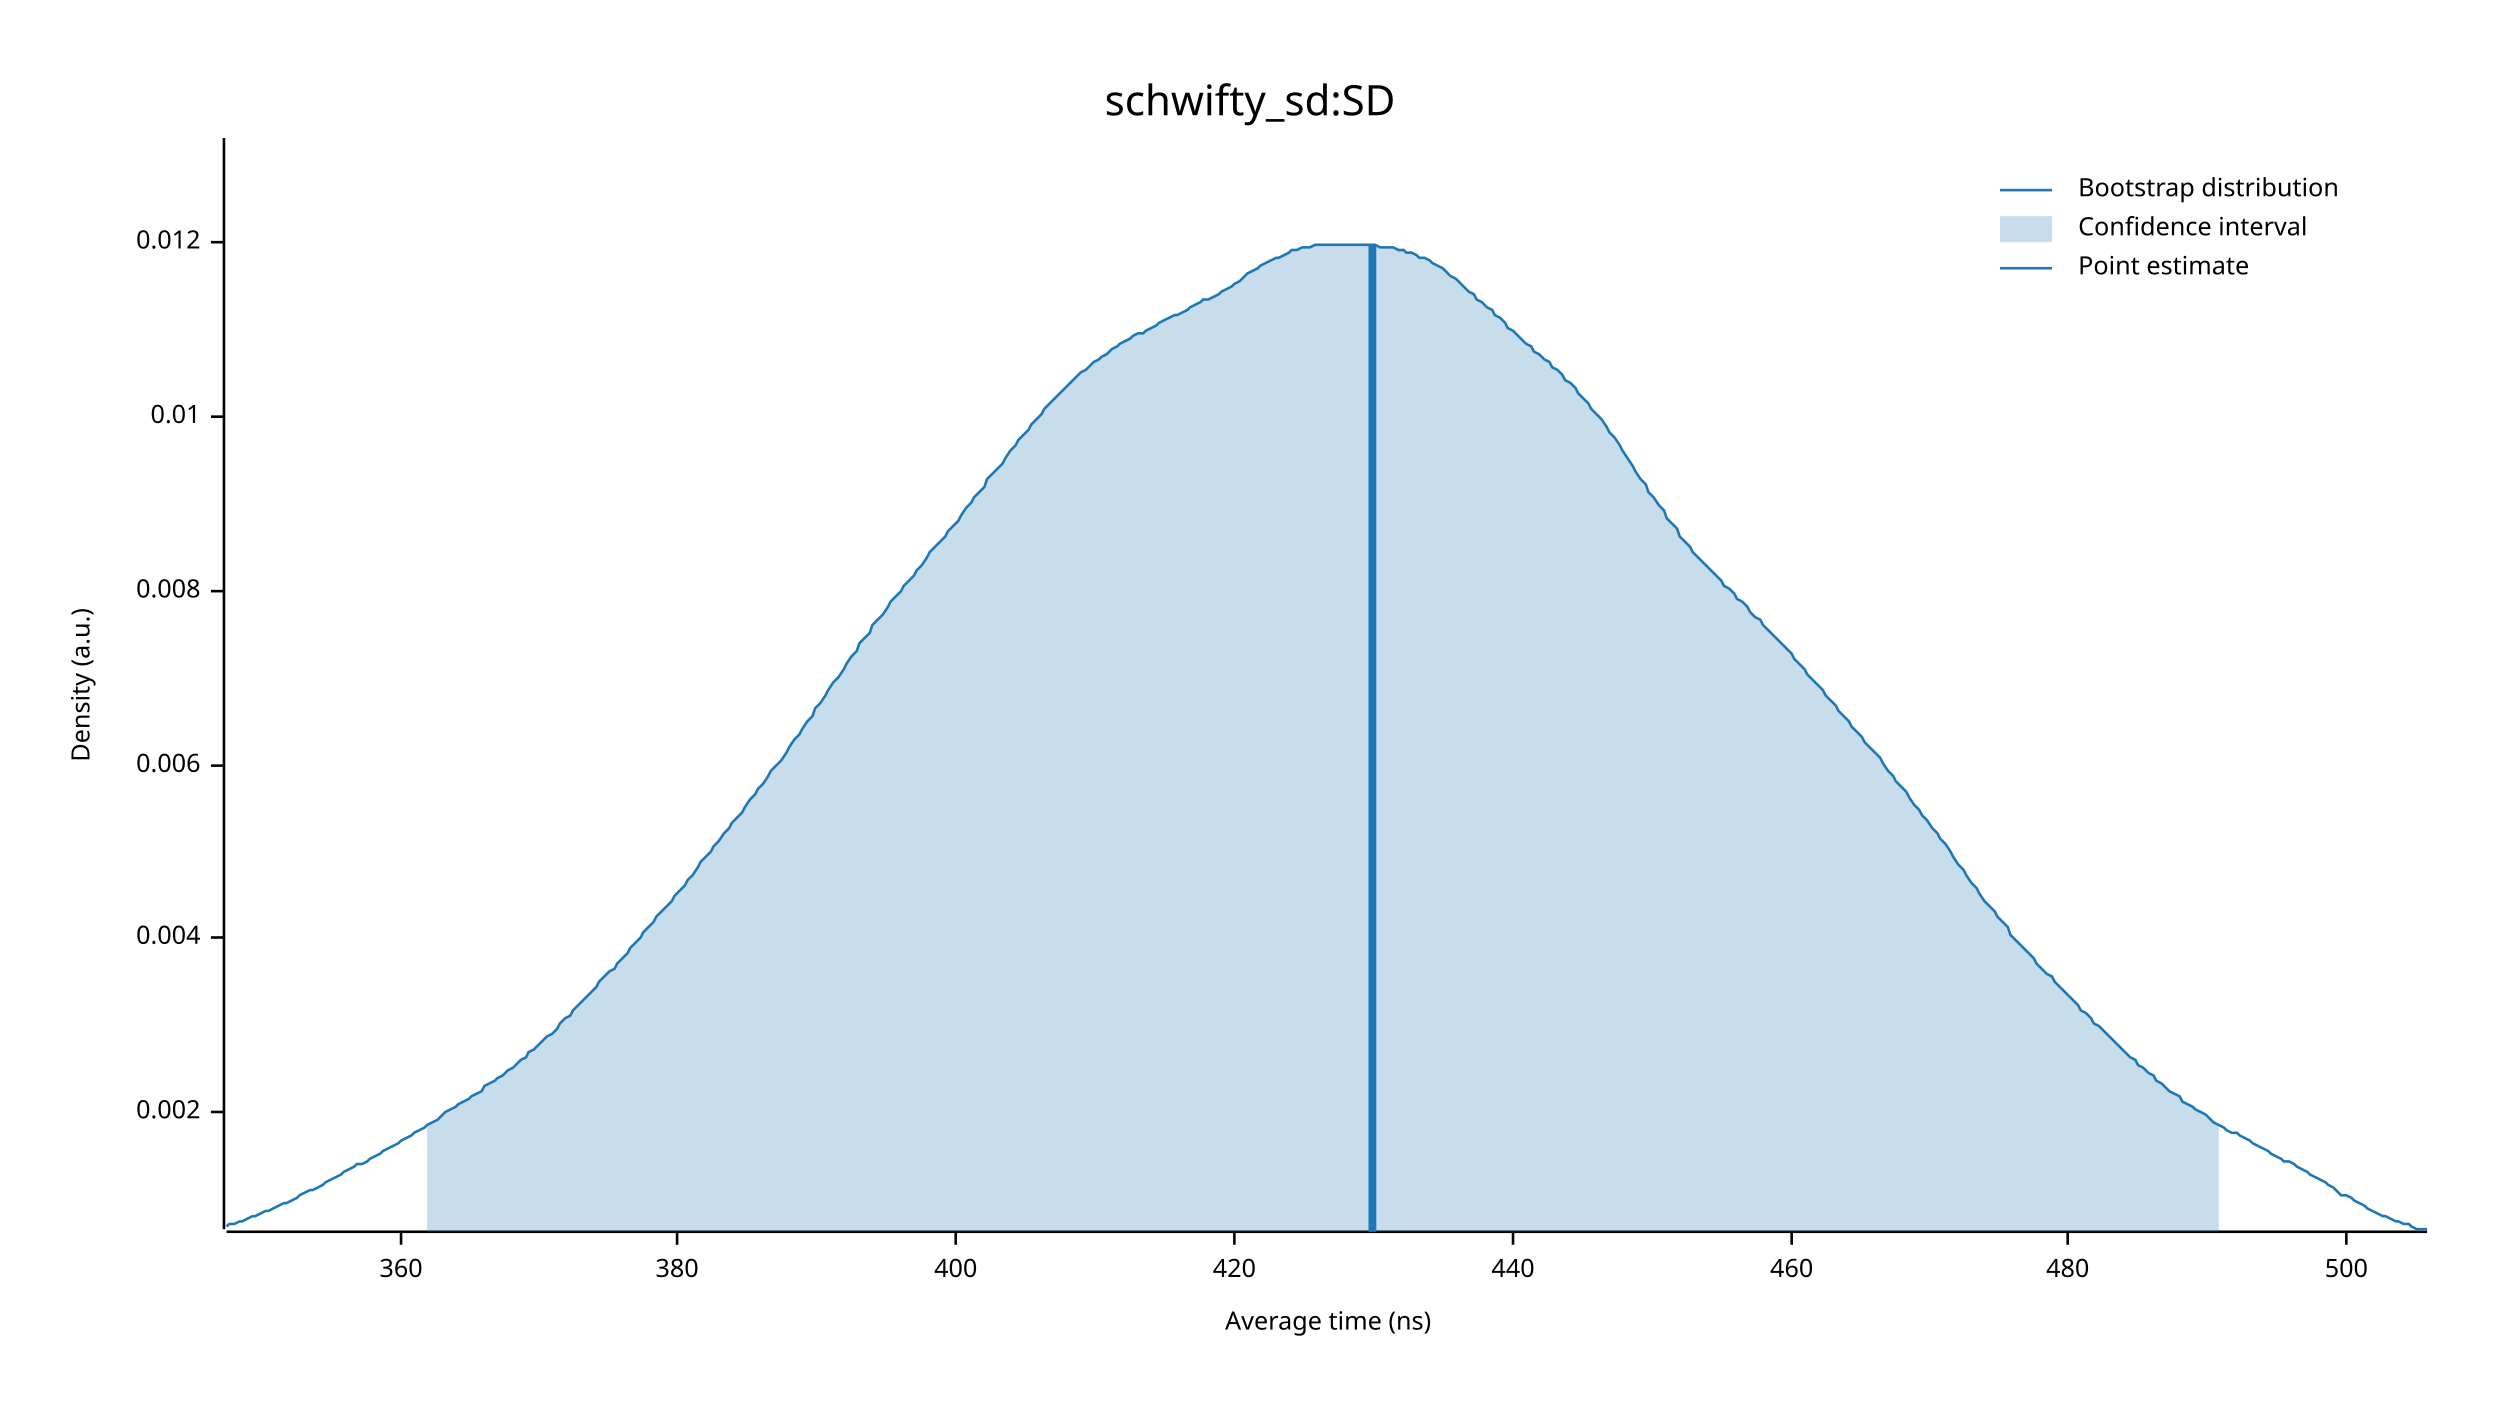
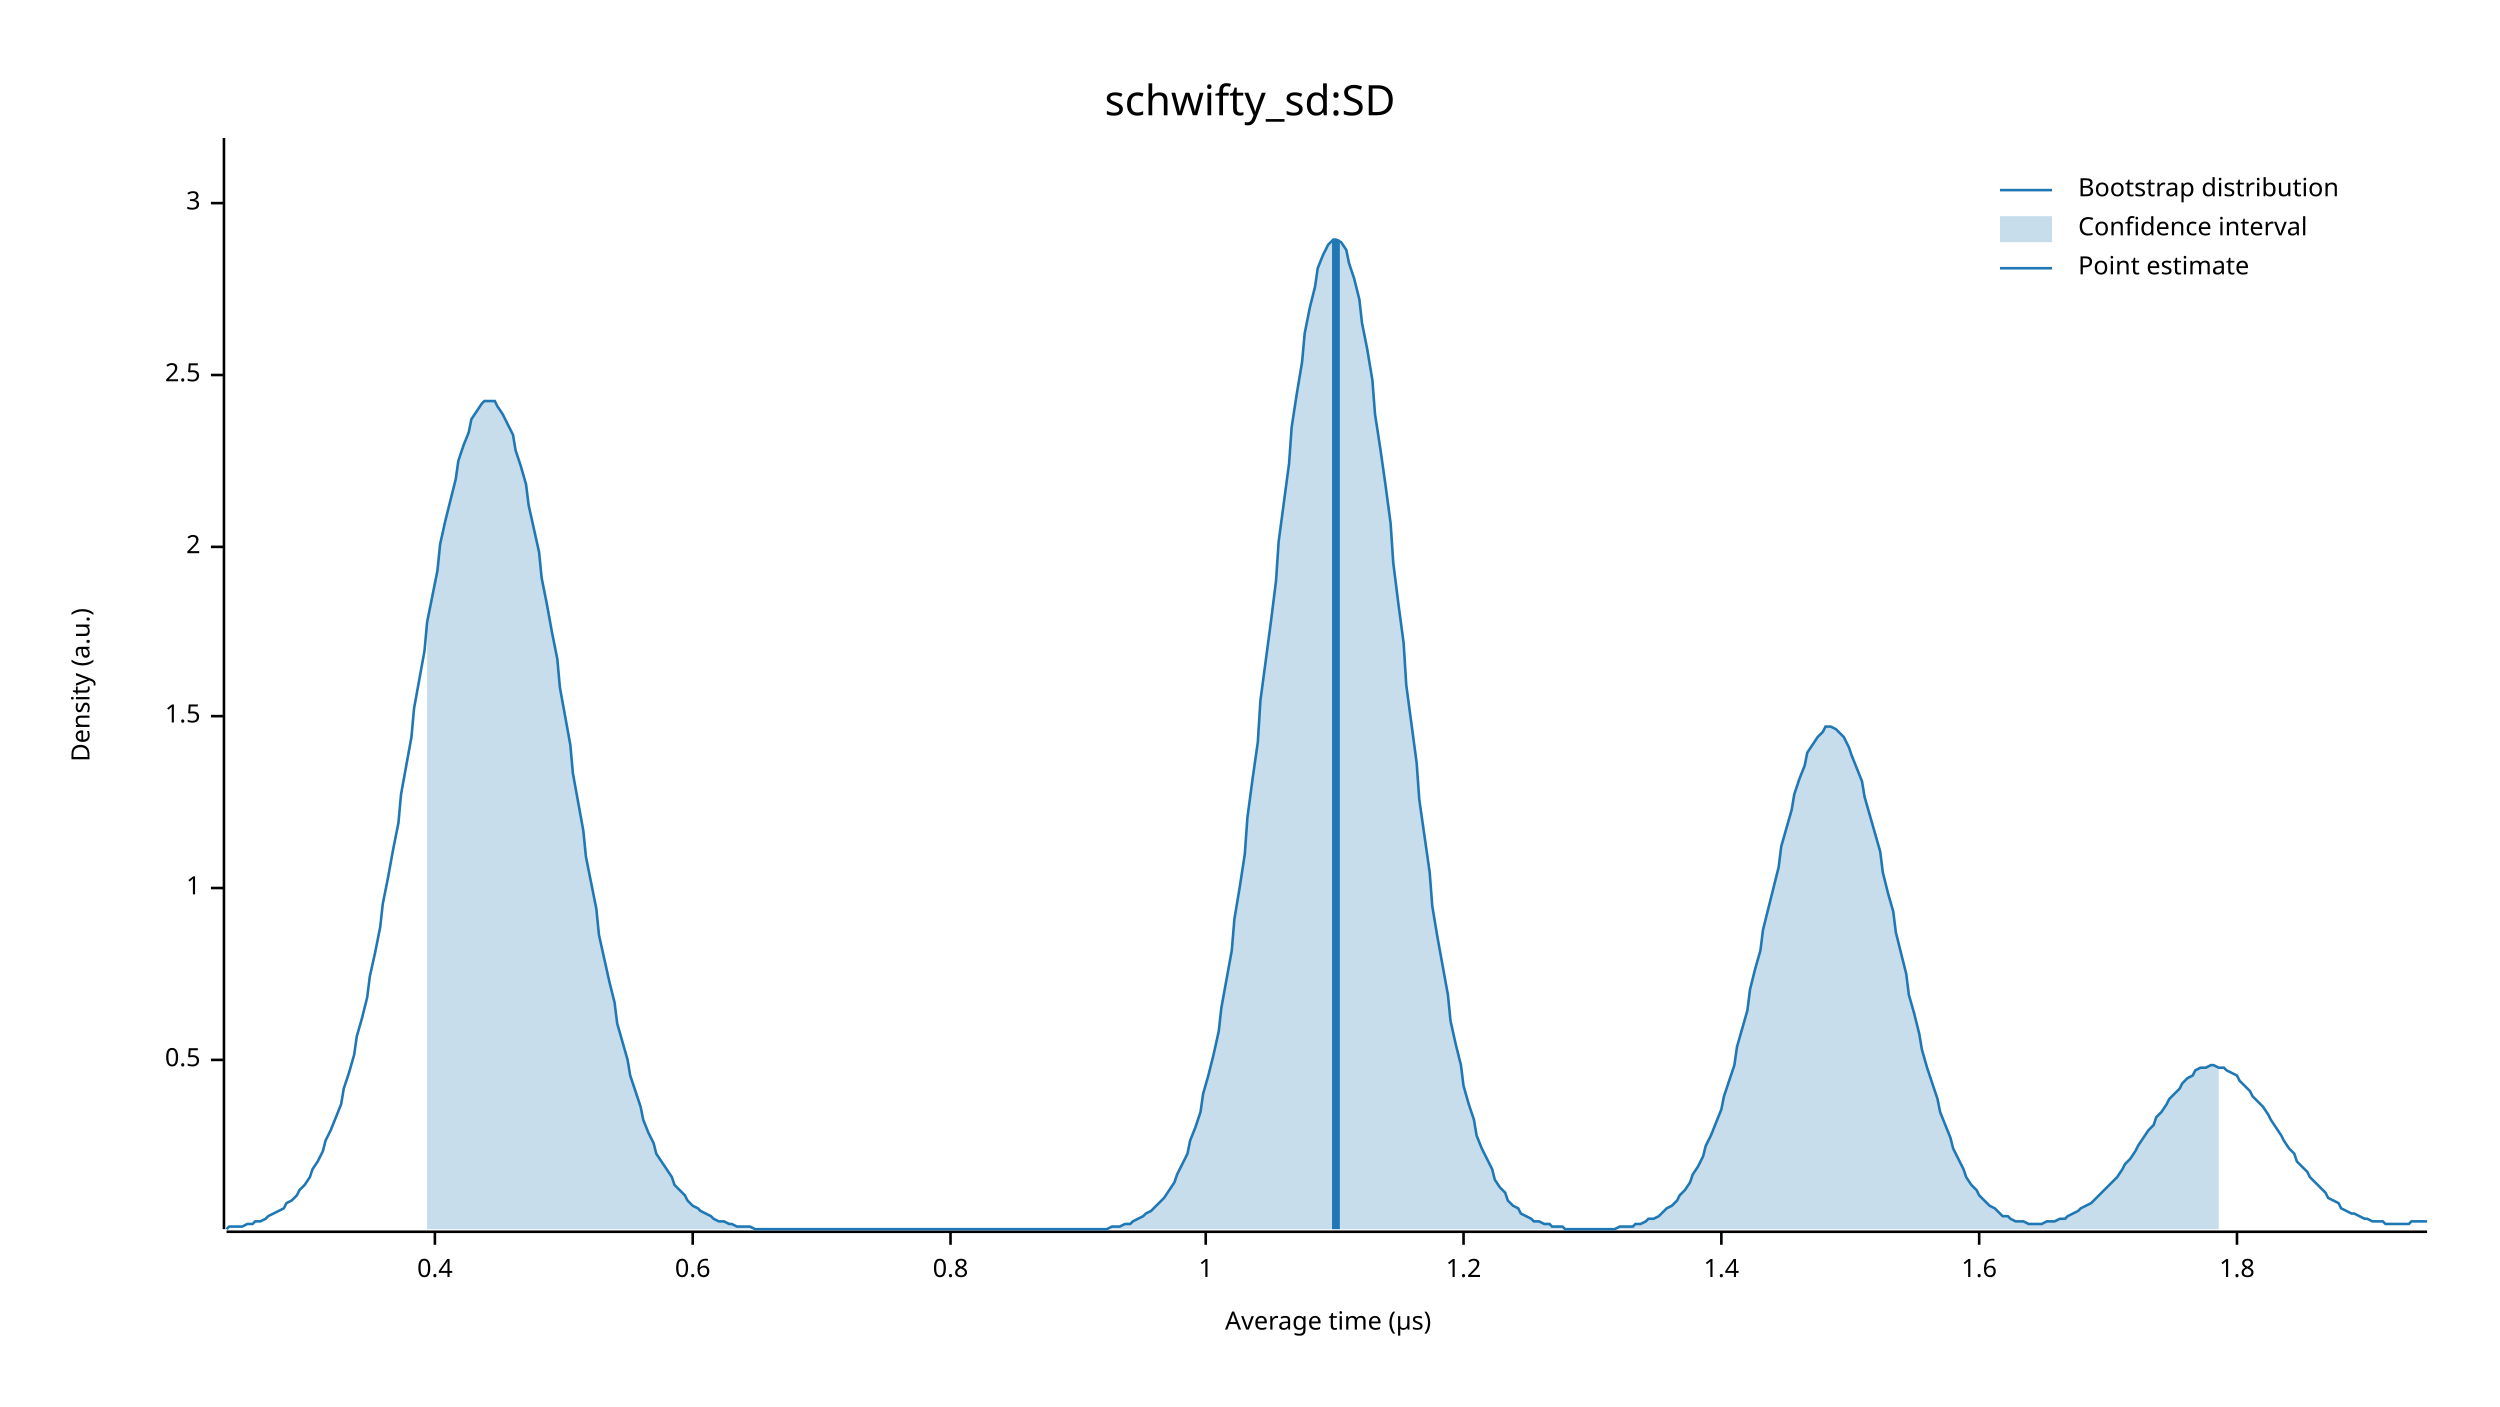
<svg xmlns="http://www.w3.org/2000/svg" width="960" height="540" viewBox="0 0 960 540">
  <text x="480" y="32" dy="0.76em" text-anchor="middle" font-family="sans-serif" font-size="16.129" opacity="1" fill="#000000">
schwifty_sd:SD
</text>
  <text x="27" y="263" dy="0.76em" text-anchor="middle" font-family="sans-serif" font-size="9.677" opacity="1" fill="#000000" transform="rotate(270, 27, 263)">
Density (a.u.)
</text>
  <text x="510" y="513" dy="-0.5ex" text-anchor="middle" font-family="sans-serif" font-size="9.677" opacity="1" fill="#000000">
- Average time (ns)
+ Average time (µs)
</text>
  <polyline fill="none" opacity="1" stroke="#000000" stroke-width="1" points="86,53 86,472 " />
-   <text x="77" y="427" dy="0.5ex" text-anchor="end" font-family="sans-serif" font-size="9.677" opacity="1" fill="#000000">
- 0.002
+   <text x="77" y="407" dy="0.5ex" text-anchor="end" font-family="sans-serif" font-size="9.677" opacity="1" fill="#000000">
+ 0.5
</text>
-   <polyline fill="none" opacity="1" stroke="#000000" stroke-width="1" points="81,427 86,427 " />
-   <text x="77" y="360" dy="0.5ex" text-anchor="end" font-family="sans-serif" font-size="9.677" opacity="1" fill="#000000">
- 0.004
+   <polyline fill="none" opacity="1" stroke="#000000" stroke-width="1" points="81,407 86,407 " />
+   <text x="77" y="341" dy="0.5ex" text-anchor="end" font-family="sans-serif" font-size="9.677" opacity="1" fill="#000000">
+ 1
</text>
-   <polyline fill="none" opacity="1" stroke="#000000" stroke-width="1" points="81,360 86,360 " />
-   <text x="77" y="294" dy="0.5ex" text-anchor="end" font-family="sans-serif" font-size="9.677" opacity="1" fill="#000000">
- 0.006
+   <polyline fill="none" opacity="1" stroke="#000000" stroke-width="1" points="81,341 86,341 " />
+   <text x="77" y="275" dy="0.5ex" text-anchor="end" font-family="sans-serif" font-size="9.677" opacity="1" fill="#000000">
+ 1.5
</text>
-   <polyline fill="none" opacity="1" stroke="#000000" stroke-width="1" points="81,294 86,294 " />
-   <text x="77" y="227" dy="0.5ex" text-anchor="end" font-family="sans-serif" font-size="9.677" opacity="1" fill="#000000">
- 0.008
+   <polyline fill="none" opacity="1" stroke="#000000" stroke-width="1" points="81,275 86,275 " />
+   <text x="77" y="210" dy="0.5ex" text-anchor="end" font-family="sans-serif" font-size="9.677" opacity="1" fill="#000000">
+ 2
</text>
-   <polyline fill="none" opacity="1" stroke="#000000" stroke-width="1" points="81,227 86,227 " />
-   <text x="77" y="160" dy="0.5ex" text-anchor="end" font-family="sans-serif" font-size="9.677" opacity="1" fill="#000000">
- 0.01
+   <polyline fill="none" opacity="1" stroke="#000000" stroke-width="1" points="81,210 86,210 " />
+   <text x="77" y="144" dy="0.5ex" text-anchor="end" font-family="sans-serif" font-size="9.677" opacity="1" fill="#000000">
+ 2.5
</text>
-   <polyline fill="none" opacity="1" stroke="#000000" stroke-width="1" points="81,160 86,160 " />
-   <text x="77" y="93" dy="0.5ex" text-anchor="end" font-family="sans-serif" font-size="9.677" opacity="1" fill="#000000">
- 0.012
+   <polyline fill="none" opacity="1" stroke="#000000" stroke-width="1" points="81,144 86,144 " />
+   <text x="77" y="78" dy="0.5ex" text-anchor="end" font-family="sans-serif" font-size="9.677" opacity="1" fill="#000000">
+ 3
</text>
-   <polyline fill="none" opacity="1" stroke="#000000" stroke-width="1" points="81,93 86,93 " />
+   <polyline fill="none" opacity="1" stroke="#000000" stroke-width="1" points="81,78 86,78 " />
  <polyline fill="none" opacity="1" stroke="#000000" stroke-width="1" points="87,473 932,473 " />
-   <text x="154" y="483" dy="0.76em" text-anchor="middle" font-family="sans-serif" font-size="9.677" opacity="1" fill="#000000">
- 360
+   <text x="167" y="483" dy="0.76em" text-anchor="middle" font-family="sans-serif" font-size="9.677" opacity="1" fill="#000000">
+ 0.4
</text>
-   <polyline fill="none" opacity="1" stroke="#000000" stroke-width="1" points="154,473 154,478 " />
-   <text x="260" y="483" dy="0.76em" text-anchor="middle" font-family="sans-serif" font-size="9.677" opacity="1" fill="#000000">
- 380
+   <polyline fill="none" opacity="1" stroke="#000000" stroke-width="1" points="167,473 167,478 " />
+   <text x="266" y="483" dy="0.76em" text-anchor="middle" font-family="sans-serif" font-size="9.677" opacity="1" fill="#000000">
+ 0.6
</text>
-   <polyline fill="none" opacity="1" stroke="#000000" stroke-width="1" points="260,473 260,478 " />
-   <text x="367" y="483" dy="0.76em" text-anchor="middle" font-family="sans-serif" font-size="9.677" opacity="1" fill="#000000">
- 400
+   <polyline fill="none" opacity="1" stroke="#000000" stroke-width="1" points="266,473 266,478 " />
+   <text x="365" y="483" dy="0.76em" text-anchor="middle" font-family="sans-serif" font-size="9.677" opacity="1" fill="#000000">
+ 0.8
</text>
-   <polyline fill="none" opacity="1" stroke="#000000" stroke-width="1" points="367,473 367,478 " />
-   <text x="474" y="483" dy="0.76em" text-anchor="middle" font-family="sans-serif" font-size="9.677" opacity="1" fill="#000000">
- 420
+   <polyline fill="none" opacity="1" stroke="#000000" stroke-width="1" points="365,473 365,478 " />
+   <text x="463" y="483" dy="0.76em" text-anchor="middle" font-family="sans-serif" font-size="9.677" opacity="1" fill="#000000">
+ 1
</text>
-   <polyline fill="none" opacity="1" stroke="#000000" stroke-width="1" points="474,473 474,478 " />
-   <text x="581" y="483" dy="0.76em" text-anchor="middle" font-family="sans-serif" font-size="9.677" opacity="1" fill="#000000">
- 440
+   <polyline fill="none" opacity="1" stroke="#000000" stroke-width="1" points="463,473 463,478 " />
+   <text x="562" y="483" dy="0.76em" text-anchor="middle" font-family="sans-serif" font-size="9.677" opacity="1" fill="#000000">
+ 1.2
</text>
-   <polyline fill="none" opacity="1" stroke="#000000" stroke-width="1" points="581,473 581,478 " />
-   <text x="688" y="483" dy="0.76em" text-anchor="middle" font-family="sans-serif" font-size="9.677" opacity="1" fill="#000000">
- 460
+   <polyline fill="none" opacity="1" stroke="#000000" stroke-width="1" points="562,473 562,478 " />
+   <text x="661" y="483" dy="0.76em" text-anchor="middle" font-family="sans-serif" font-size="9.677" opacity="1" fill="#000000">
+ 1.4
</text>
-   <polyline fill="none" opacity="1" stroke="#000000" stroke-width="1" points="688,473 688,478 " />
-   <text x="794" y="483" dy="0.76em" text-anchor="middle" font-family="sans-serif" font-size="9.677" opacity="1" fill="#000000">
- 480
+   <polyline fill="none" opacity="1" stroke="#000000" stroke-width="1" points="661,473 661,478 " />
+   <text x="760" y="483" dy="0.76em" text-anchor="middle" font-family="sans-serif" font-size="9.677" opacity="1" fill="#000000">
+ 1.6
</text>
-   <polyline fill="none" opacity="1" stroke="#000000" stroke-width="1" points="794,473 794,478 " />
-   <text x="901" y="483" dy="0.76em" text-anchor="middle" font-family="sans-serif" font-size="9.677" opacity="1" fill="#000000">
- 500
+   <polyline fill="none" opacity="1" stroke="#000000" stroke-width="1" points="760,473 760,478 " />
+   <text x="859" y="483" dy="0.76em" text-anchor="middle" font-family="sans-serif" font-size="9.677" opacity="1" fill="#000000">
+ 1.8
</text>
-   <polyline fill="none" opacity="1" stroke="#000000" stroke-width="1" points="901,473 901,478 " />
-   <polyline fill="none" opacity="1" stroke="#1F78B4" stroke-width="1" points="87,471 88,470 90,470 92,469 93,469 95,468 97,467 98,467 100,466 102,465 103,465 105,464 107,463 109,462 110,462 112,461 114,460 115,459 117,458 119,457 120,457 122,456 124,455 125,454 127,453 129,452 131,451 132,450 134,449 136,448 137,447 139,447 141,446 142,445 144,444 146,443 147,442 149,441 151,440 153,439 154,438 156,437 158,436 159,435 161,434 163,433 164,432 166,431 168,430 169,429 171,427 173,426 175,425 176,424 178,423 180,422 181,421 183,420 185,419 186,417 188,416 190,415 191,414 193,413 195,411 197,410 198,409 200,407 202,406 203,404 205,403 207,401 208,400 210,398 212,397 214,395 215,393 217,391 219,390 220,388 222,386 224,384 225,383 227,381 229,379 230,377 232,375 234,373 236,372 237,370 239,368 241,366 242,364 244,362 246,360 247,358 249,356 251,354 252,352 254,350 256,348 258,346 259,344 261,342 263,340 264,338 266,336 268,333 269,331 271,329 273,327 274,325 276,323 278,320 280,318 281,316 283,314 285,312 286,310 288,307 290,305 291,303 293,301 295,298 296,296 298,294 300,292 302,289 303,287 305,284 307,282 308,280 310,277 312,275 313,272 315,270 317,267 318,265 320,262 322,260 324,257 325,255 327,252 329,250 330,247 332,245 334,243 335,240 337,238 339,236 341,233 342,231 344,229 346,227 347,225 349,223 351,221 352,219 354,217 356,214 357,212 359,210 361,208 363,206 364,204 366,202 368,200 369,198 371,195 373,193 374,191 376,189 378,187 379,184 381,182 383,180 385,178 386,176 388,173 390,171 391,169 393,167 395,165 396,163 398,161 400,159 401,157 403,155 405,153 407,151 408,150 410,148 412,146 413,145 415,143 417,142 418,141 420,139 422,138 423,137 425,136 427,134 429,133 430,132 432,131 434,130 435,129 437,128 439,128 440,127 442,126 444,125 445,124 447,123 449,122 451,121 452,121 454,120 456,119 457,118 459,117 461,116 462,115 464,115 466,114 468,113 469,112 471,111 473,110 474,109 476,108 478,106 479,105 481,104 483,103 484,102 486,101 488,100 490,99 491,99 493,98 495,97 496,96 498,96 500,95 501,95 503,95 505,94 506,94 508,94 510,94 512,94 513,94 515,94 517,94 518,94 520,94 522,94 523,94 525,94 527,94 528,94 530,95 532,95 534,95 535,95 537,96 539,96 540,97 542,97 544,98 545,99 547,99 549,100 550,101 552,102 554,103 556,105 557,106 559,107 561,109 562,110 564,112 566,113 567,115 569,116 571,118 573,119 574,121 576,122 578,124 579,126 581,127 583,129 584,130 586,132 588,133 589,135 591,136 593,138 595,139 596,141 598,142 600,144 601,146 603,147 605,149 606,151 608,153 610,155 611,157 613,159 615,161 617,164 618,166 620,168 622,171 623,173 625,176 627,179 628,181 630,184 632,186 633,189 635,191 637,194 639,196 640,199 642,201 644,203 645,206 647,208 649,210 650,212 652,214 654,216 655,217 657,219 659,221 661,223 662,225 664,226 666,228 667,230 669,231 671,233 672,235 674,237 676,238 677,240 679,242 681,244 683,246 684,247 686,249 688,251 689,253 691,255 693,257 694,259 696,261 698,263 700,265 701,267 703,269 705,271 706,273 708,275 710,277 711,279 713,281 715,283 716,285 718,287 720,289 722,291 723,293 725,296 727,298 728,300 730,302 732,304 733,306 735,309 737,311 738,313 740,315 742,318 744,320 745,322 747,324 749,327 750,329 752,332 754,334 755,336 757,339 759,341 760,343 762,346 764,348 766,350 767,352 769,354 771,356 772,359 774,361 776,363 777,364 779,366 781,368 782,370 784,372 786,374 788,375 789,377 791,379 793,381 794,382 796,384 798,386 799,388 801,389 803,391 804,393 806,394 808,396 810,398 811,399 813,401 815,403 816,404 818,406 820,407 821,409 823,410 825,412 827,413 828,415 830,416 832,418 833,419 835,420 837,421 838,423 840,424 842,425 843,426 845,427 847,428 849,430 850,431 852,432 854,433 855,434 857,435 859,435 860,436 862,437 864,438 865,439 867,440 869,441 871,442 872,443 874,444 876,445 877,446 879,446 881,447 882,448 884,449 886,450 887,451 889,452 891,453 893,454 894,455 896,456 898,458 899,459 901,459 903,460 904,461 906,462 908,463 909,464 911,465 913,466 915,467 916,467 918,468 920,469 921,469 923,470 925,470 926,471 928,472 930,472 932,472 " />
-   <polygon opacity="0.25" fill="#1F78B4" points="164,432 166,431 168,430 169,429 171,427 173,426 175,425 176,424 178,423 180,422 181,421 183,420 185,419 186,417 188,416 190,415 191,414 193,413 195,411 197,410 198,409 200,407 202,406 203,404 205,403 207,401 208,400 210,398 212,397 214,395 215,393 217,391 219,390 220,388 222,386 224,384 225,383 227,381 229,379 230,377 232,375 234,373 236,372 237,370 239,368 241,366 242,364 244,362 246,360 247,358 249,356 251,354 252,352 254,350 256,348 258,346 259,344 261,342 263,340 264,338 266,336 268,333 269,331 271,329 273,327 274,325 276,323 278,320 280,318 281,316 283,314 285,312 286,310 288,307 290,305 291,303 293,301 295,298 296,296 298,294 300,292 302,289 303,287 305,284 307,282 308,280 310,277 312,275 313,272 315,270 317,267 318,265 320,262 322,260 324,257 325,255 327,252 329,250 330,247 332,245 334,243 335,240 337,238 339,236 341,233 342,231 344,229 346,227 347,225 349,223 351,221 352,219 354,217 356,214 357,212 359,210 361,208 363,206 364,204 366,202 368,200 369,198 371,195 373,193 374,191 376,189 378,187 379,184 381,182 383,180 385,178 386,176 388,173 390,171 391,169 393,167 395,165 396,163 398,161 400,159 401,157 403,155 405,153 407,151 408,150 410,148 412,146 413,145 415,143 417,142 418,141 420,139 422,138 423,137 425,136 427,134 429,133 430,132 432,131 434,130 435,129 437,128 439,128 440,127 442,126 444,125 445,124 447,123 449,122 451,121 452,121 454,120 456,119 457,118 459,117 461,116 462,115 464,115 466,114 468,113 469,112 471,111 473,110 474,109 476,108 478,106 479,105 481,104 483,103 484,102 486,101 488,100 490,99 491,99 493,98 495,97 496,96 498,96 500,95 501,95 503,95 505,94 506,94 508,94 510,94 512,94 513,94 515,94 517,94 518,94 520,94 522,94 523,94 525,94 527,94 528,94 530,95 532,95 534,95 535,95 537,96 539,96 540,97 542,97 544,98 545,99 547,99 549,100 550,101 552,102 554,103 556,105 557,106 559,107 561,109 562,110 564,112 566,113 567,115 569,116 571,118 573,119 574,121 576,122 578,124 579,126 581,127 583,129 584,130 586,132 588,133 589,135 591,136 593,138 595,139 596,141 598,142 600,144 601,146 603,147 605,149 606,151 608,153 610,155 611,157 613,159 615,161 617,164 618,166 620,168 622,171 623,173 625,176 627,179 628,181 630,184 632,186 633,189 635,191 637,194 639,196 640,199 642,201 644,203 645,206 647,208 649,210 650,212 652,214 654,216 655,217 657,219 659,221 661,223 662,225 664,226 666,228 667,230 669,231 671,233 672,235 674,237 676,238 677,240 679,242 681,244 683,246 684,247 686,249 688,251 689,253 691,255 693,257 694,259 696,261 698,263 700,265 701,267 703,269 705,271 706,273 708,275 710,277 711,279 713,281 715,283 716,285 718,287 720,289 722,291 723,293 725,296 727,298 728,300 730,302 732,304 733,306 735,309 737,311 738,313 740,315 742,318 744,320 745,322 747,324 749,327 750,329 752,332 754,334 755,336 757,339 759,341 760,343 762,346 764,348 766,350 767,352 769,354 771,356 772,359 774,361 776,363 777,364 779,366 781,368 782,370 784,372 786,374 788,375 789,377 791,379 793,381 794,382 796,384 798,386 799,388 801,389 803,391 804,393 806,394 808,396 810,398 811,399 813,401 815,403 816,404 818,406 820,407 821,409 823,410 825,412 827,413 828,415 830,416 832,418 833,419 835,420 837,421 838,423 840,424 842,425 843,426 845,427 847,428 849,430 850,431 852,432 852,473 164,473 " />
-   <polyline fill="none" opacity="1" stroke="#1F78B4" stroke-width="3" points="527,473 527,94 " />
+   <polyline fill="none" opacity="1" stroke="#000000" stroke-width="1" points="859,473 859,478 " />
+   <polyline fill="none" opacity="1" stroke="#1F78B4" stroke-width="1" points="87,472 88,471 90,471 92,471 93,471 95,470 97,470 98,469 100,469 102,468 103,467 105,466 107,465 109,464 110,462 112,461 114,459 115,457 117,455 119,452 120,449 122,446 124,442 125,438 127,434 129,429 131,424 132,418 134,412 136,405 137,398 139,391 141,383 142,375 144,366 146,356 147,347 149,337 151,326 153,316 154,305 156,294 158,283 159,272 161,261 163,250 164,239 166,229 168,219 169,209 171,200 173,192 175,184 176,177 178,171 180,166 181,161 183,158 185,155 186,154 188,154 190,154 191,156 193,159 195,163 197,167 198,173 200,179 202,186 203,194 205,203 207,212 208,222 210,232 212,243 214,253 215,264 217,275 219,286 220,297 222,308 224,319 225,329 227,339 229,349 230,359 232,368 234,377 236,385 237,393 239,400 241,407 242,413 244,419 246,425 247,430 249,435 251,439 252,443 254,446 256,449 258,452 259,455 261,457 263,459 264,461 266,463 268,464 269,465 271,466 273,467 274,468 276,469 278,469 280,470 281,470 283,471 285,471 286,471 288,471 290,472 291,472 293,472 295,472 296,472 298,472 300,472 302,472 303,472 305,472 307,472 308,472 310,472 312,472 313,472 315,472 317,472 318,472 320,472 322,472 324,472 325,472 327,472 329,472 330,472 332,472 334,472 335,472 337,472 339,472 341,472 342,472 344,472 346,472 347,472 349,472 351,472 352,472 354,472 356,472 357,472 359,472 361,472 363,472 364,472 366,472 368,472 369,472 371,472 373,472 374,472 376,472 378,472 379,472 381,472 383,472 385,472 386,472 388,472 390,472 391,472 393,472 395,472 396,472 398,472 400,472 401,472 403,472 405,472 407,472 408,472 410,472 412,472 413,472 415,472 417,472 418,472 420,472 422,472 423,472 425,472 427,471 429,471 430,471 432,470 434,470 435,469 437,468 439,467 440,466 442,465 444,463 445,462 447,460 449,457 451,454 452,451 454,447 456,443 457,438 459,433 461,427 462,420 464,413 466,405 468,396 469,387 471,376 473,365 474,353 476,341 478,328 479,314 481,299 483,285 484,269 486,254 488,239 490,223 491,208 493,193 495,178 496,164 498,151 500,139 501,128 503,118 505,110 506,103 508,98 510,94 512,92 513,92 515,93 517,96 518,101 520,107 522,115 523,124 525,134 527,146 528,159 530,172 532,186 534,201 535,216 537,232 539,247 540,263 542,278 544,293 545,307 547,321 549,335 550,348 552,360 554,371 556,382 557,392 559,401 561,409 562,417 564,424 566,430 567,436 569,441 571,445 573,449 574,453 576,456 578,458 579,461 581,463 583,464 584,466 586,467 588,468 589,469 591,469 593,470 595,470 596,471 598,471 600,471 601,472 603,472 605,472 606,472 608,472 610,472 611,472 613,472 615,472 617,472 618,472 620,472 622,471 623,471 625,471 627,471 628,470 630,470 632,469 633,468 635,468 637,467 639,465 640,464 642,463 644,461 645,459 647,457 649,454 650,451 652,448 654,444 655,440 657,436 659,431 661,426 662,421 664,415 666,409 667,402 669,395 671,388 672,380 674,372 676,365 677,357 679,349 681,341 683,333 684,325 686,318 688,311 689,305 691,299 693,294 694,289 696,286 698,283 700,281 701,279 703,279 705,280 706,281 708,283 710,287 711,290 713,295 715,300 716,306 718,313 720,320 722,327 723,335 725,343 727,350 728,358 730,366 732,374 733,382 735,389 737,397 738,403 740,410 742,416 744,422 745,427 747,432 749,437 750,441 752,445 754,449 755,452 757,455 759,457 760,459 762,461 764,463 766,464 767,465 769,467 771,467 772,468 774,469 776,469 777,469 779,470 781,470 782,470 784,470 786,469 788,469 789,469 791,468 793,468 794,467 796,466 798,465 799,464 801,463 803,462 804,461 806,459 808,457 810,455 811,454 813,452 815,449 816,447 818,445 820,442 821,440 823,437 825,434 827,432 828,429 830,427 832,424 833,422 835,420 837,418 838,416 840,414 842,413 843,411 845,410 847,410 849,409 850,409 852,410 854,410 855,411 857,412 859,413 860,415 862,417 864,419 865,421 867,423 869,425 871,428 872,430 874,433 876,436 877,438 879,441 881,443 882,446 884,448 886,450 887,452 889,454 891,456 893,458 894,460 896,461 898,462 899,464 901,465 903,466 904,466 906,467 908,468 909,468 911,469 913,469 915,469 916,470 918,470 920,470 921,470 923,470 925,470 926,469 928,469 930,469 932,469 " />
+   <polygon opacity="0.25" fill="#1F78B4" points="164,239 166,229 168,219 169,209 171,200 173,192 175,184 176,177 178,171 180,166 181,161 183,158 185,155 186,154 188,154 190,154 191,156 193,159 195,163 197,167 198,173 200,179 202,186 203,194 205,203 207,212 208,222 210,232 212,243 214,253 215,264 217,275 219,286 220,297 222,308 224,319 225,329 227,339 229,349 230,359 232,368 234,377 236,385 237,393 239,400 241,407 242,413 244,419 246,425 247,430 249,435 251,439 252,443 254,446 256,449 258,452 259,455 261,457 263,459 264,461 266,463 268,464 269,465 271,466 273,467 274,468 276,469 278,469 280,470 281,470 283,471 285,471 286,471 288,471 290,472 291,472 293,472 295,472 296,472 298,472 300,472 302,472 303,472 305,472 307,472 308,472 310,472 312,472 313,472 315,472 317,472 318,472 320,472 322,472 324,472 325,472 327,472 329,472 330,472 332,472 334,472 335,472 337,472 339,472 341,472 342,472 344,472 346,472 347,472 349,472 351,472 352,472 354,472 356,472 357,472 359,472 361,472 363,472 364,472 366,472 368,472 369,472 371,472 373,472 374,472 376,472 378,472 379,472 381,472 383,472 385,472 386,472 388,472 390,472 391,472 393,472 395,472 396,472 398,472 400,472 401,472 403,472 405,472 407,472 408,472 410,472 412,472 413,472 415,472 417,472 418,472 420,472 422,472 423,472 425,472 427,471 429,471 430,471 432,470 434,470 435,469 437,468 439,467 440,466 442,465 444,463 445,462 447,460 449,457 451,454 452,451 454,447 456,443 457,438 459,433 461,427 462,420 464,413 466,405 468,396 469,387 471,376 473,365 474,353 476,341 478,328 479,314 481,299 483,285 484,269 486,254 488,239 490,223 491,208 493,193 495,178 496,164 498,151 500,139 501,128 503,118 505,110 506,103 508,98 510,94 512,92 513,92 515,93 517,96 518,101 520,107 522,115 523,124 525,134 527,146 528,159 530,172 532,186 534,201 535,216 537,232 539,247 540,263 542,278 544,293 545,307 547,321 549,335 550,348 552,360 554,371 556,382 557,392 559,401 561,409 562,417 564,424 566,430 567,436 569,441 571,445 573,449 574,453 576,456 578,458 579,461 581,463 583,464 584,466 586,467 588,468 589,469 591,469 593,470 595,470 596,471 598,471 600,471 601,472 603,472 605,472 606,472 608,472 610,472 611,472 613,472 615,472 617,472 618,472 620,472 622,471 623,471 625,471 627,471 628,470 630,470 632,469 633,468 635,468 637,467 639,465 640,464 642,463 644,461 645,459 647,457 649,454 650,451 652,448 654,444 655,440 657,436 659,431 661,426 662,421 664,415 666,409 667,402 669,395 671,388 672,380 674,372 676,365 677,357 679,349 681,341 683,333 684,325 686,318 688,311 689,305 691,299 693,294 694,289 696,286 698,283 700,281 701,279 703,279 705,280 706,281 708,283 710,287 711,290 713,295 715,300 716,306 718,313 720,320 722,327 723,335 725,343 727,350 728,358 730,366 732,374 733,382 735,389 737,397 738,403 740,410 742,416 744,422 745,427 747,432 749,437 750,441 752,445 754,449 755,452 757,455 759,457 760,459 762,461 764,463 766,464 767,465 769,467 771,467 772,468 774,469 776,469 777,469 779,470 781,470 782,470 784,470 786,469 788,469 789,469 791,468 793,468 794,467 796,466 798,465 799,464 801,463 803,462 804,461 806,459 808,457 810,455 811,454 813,452 815,449 816,447 818,445 820,442 821,440 823,437 825,434 827,432 828,429 830,427 832,424 833,422 835,420 837,418 838,416 840,414 842,413 843,411 845,410 847,410 849,409 850,409 852,410 852,472 164,472 " />
+   <polyline fill="none" opacity="1" stroke="#1F78B4" stroke-width="3" points="513,472 513,92 " />
  <text x="798" y="68" dy="0.76em" text-anchor="start" font-family="sans-serif" font-size="9.677" opacity="1" fill="#000000">
Bootstrap distribution
</text>
  <text x="798" y="83" dy="0.76em" text-anchor="start" font-family="sans-serif" font-size="9.677" opacity="1" fill="#000000">
Confidence interval
</text>
  <text x="798" y="98" dy="0.76em" text-anchor="start" font-family="sans-serif" font-size="9.677" opacity="1" fill="#000000">
Point estimate
</text>
  <polyline fill="none" opacity="1" stroke="#1F78B4" stroke-width="1" points="768,73 788,73 " />
  <rect x="768" y="83" width="20" height="10" opacity="0.25" fill="#1F78B4" stroke="none" />
  <polyline fill="none" opacity="1" stroke="#1F78B4" stroke-width="1" points="768,103 788,103 " />
</svg>
